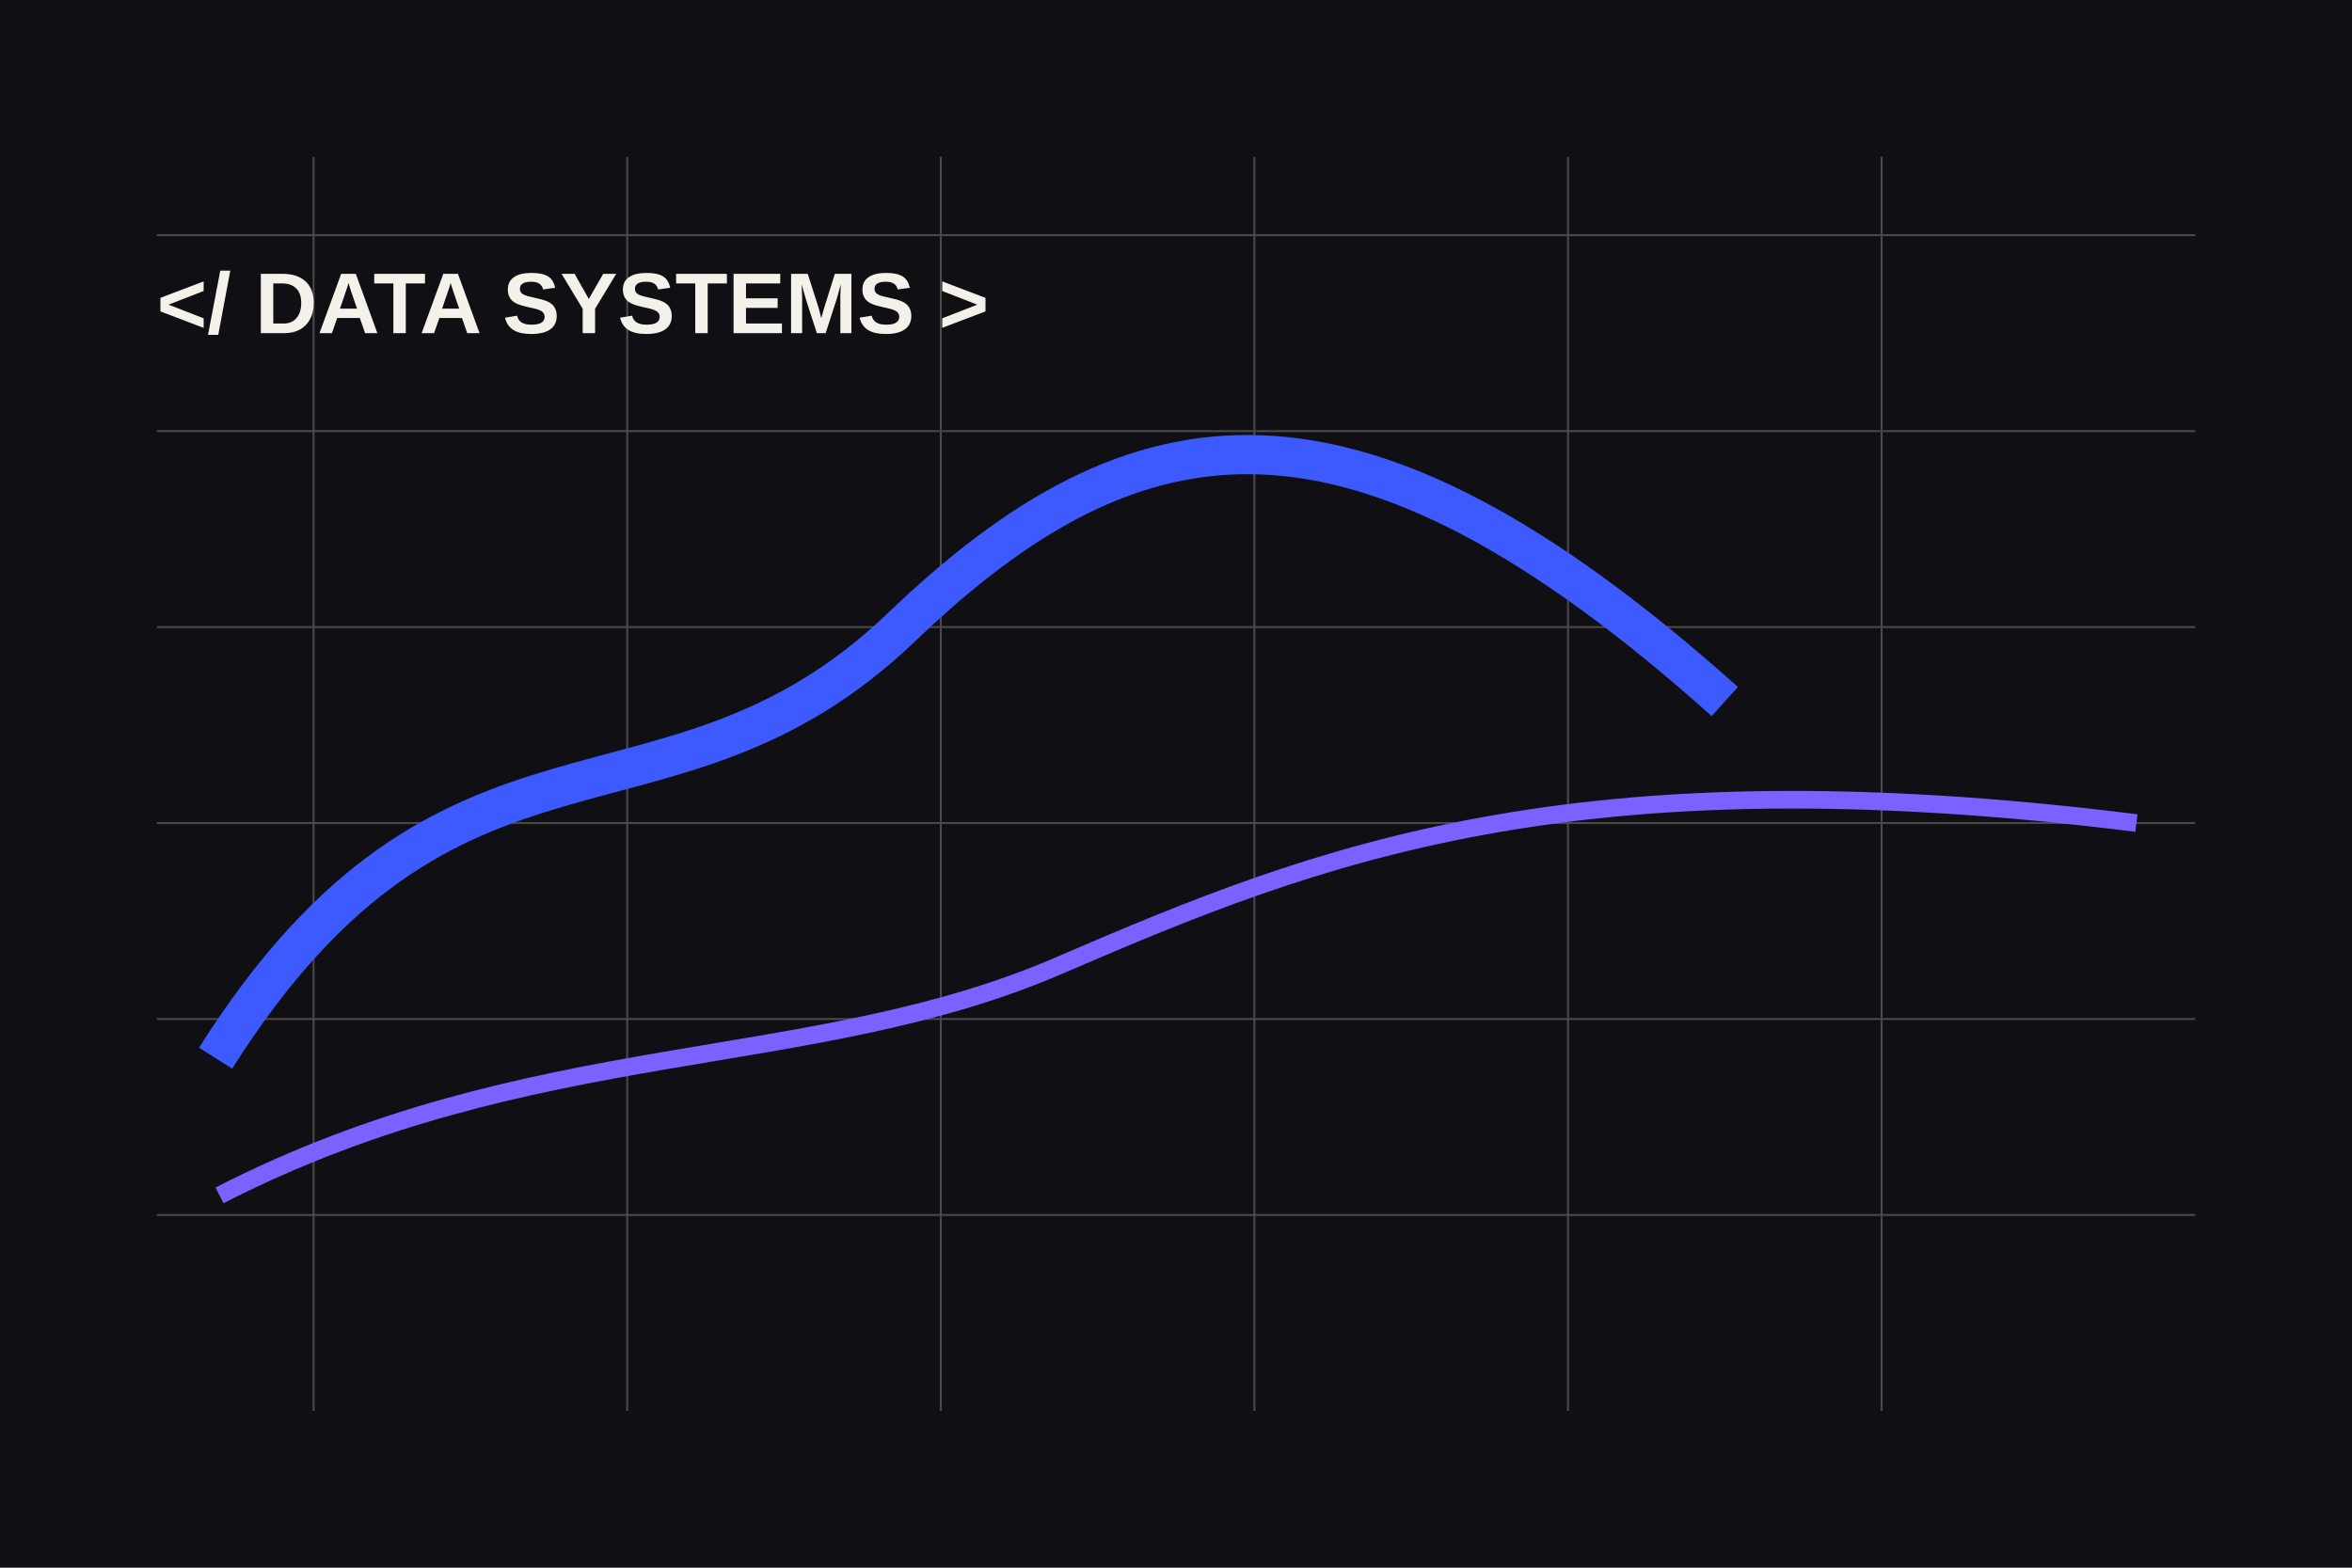
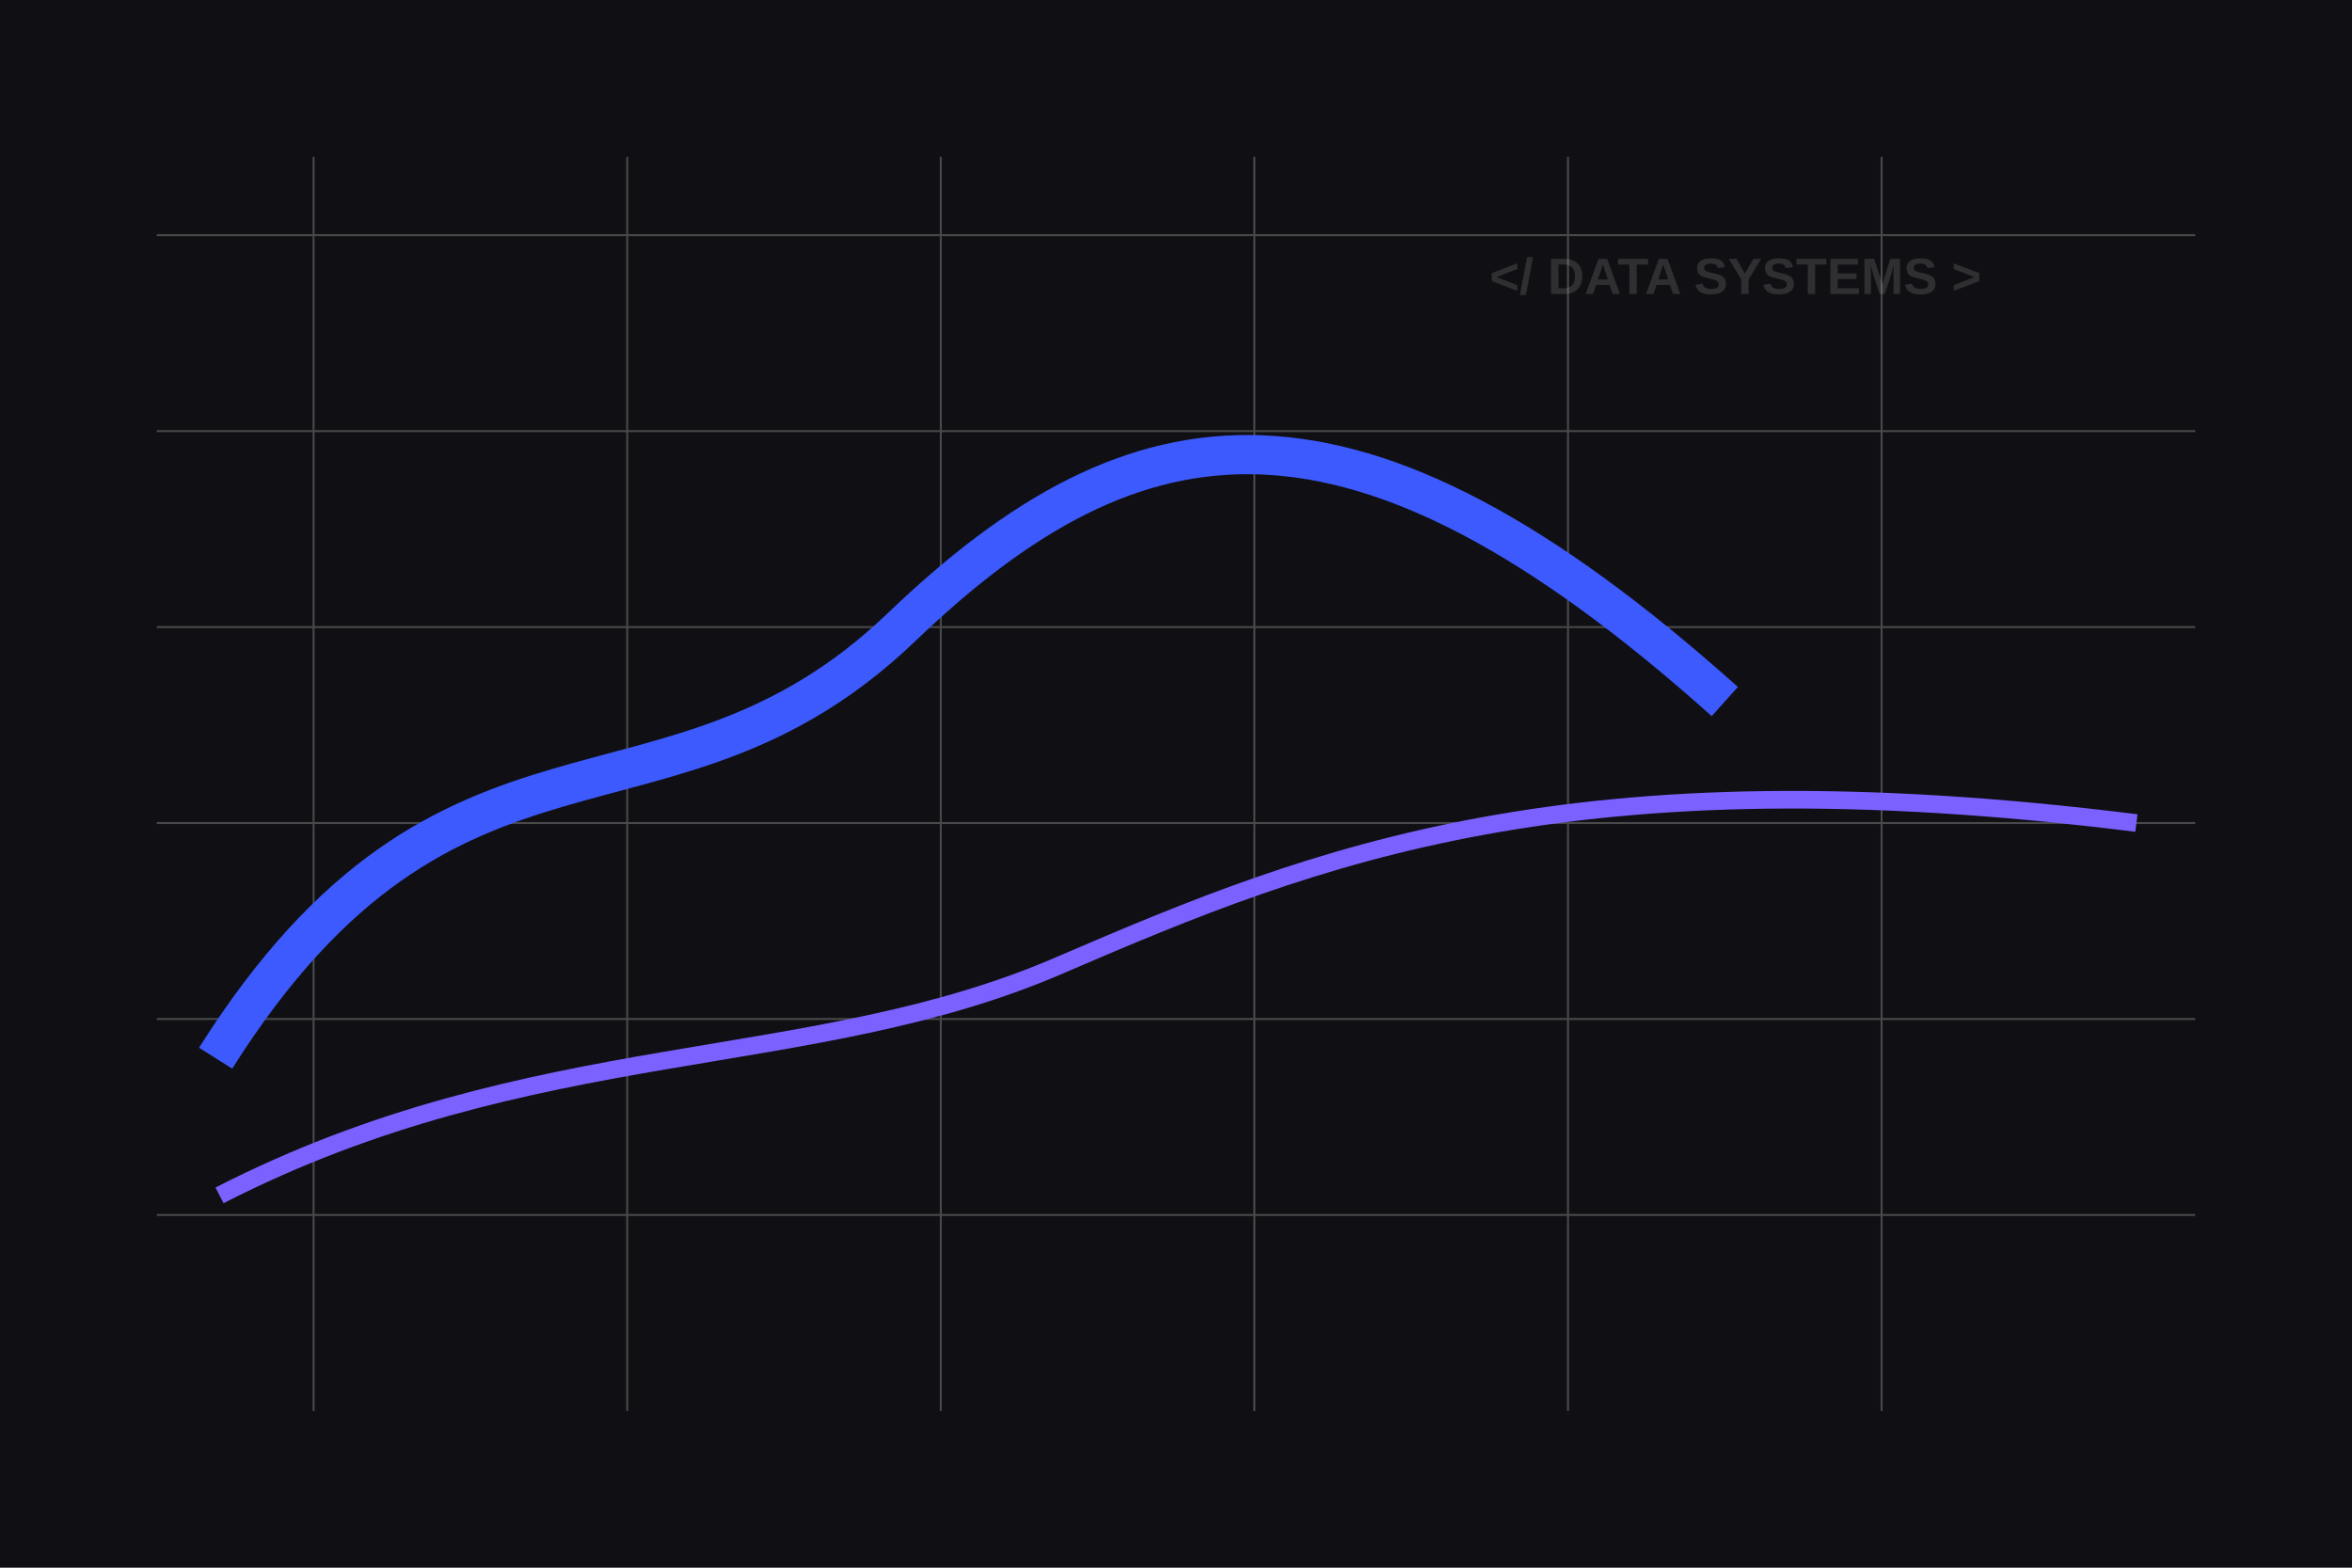
<svg xmlns="http://www.w3.org/2000/svg" viewBox="0 0 1200 800" role="img" aria-labelledby="title desc">
  <rect width="1200" height="800" fill="#101014" />
  <g opacity=".25" stroke="#f4f1ea" stroke-width="1">
    <path d="M80 120h1040M80 220h1040M80 320h1040M80 420h1040M80 520h1040M80 620h1040" />
    <path d="M160 80v640M320 80v640M480 80v640M640 80v640M800 80v640M960 80v640" />
  </g>
  <path d="M110 540c120-190 230-105 350-220s230-132 420 38" fill="none" stroke="#3d5afe" stroke-width="20" />
  <path d="M112 610c160-82 302-62 430-118 130-56 260-108 548-72" fill="none" stroke="#7b61ff" stroke-width="9" />
-   <text x="80" y="170" fill="#f4f1ea" font-family="Arial, sans-serif" font-size="44" font-weight="900">&lt;/ DATA SYSTEMS &gt;</text>
+   <text x="760" y="150" fill="#f4f1ea" opacity=".14" font-family="Arial, sans-serif" font-size="26" font-weight="900">&lt;/ DATA SYSTEMS &gt;</text>
</svg>
